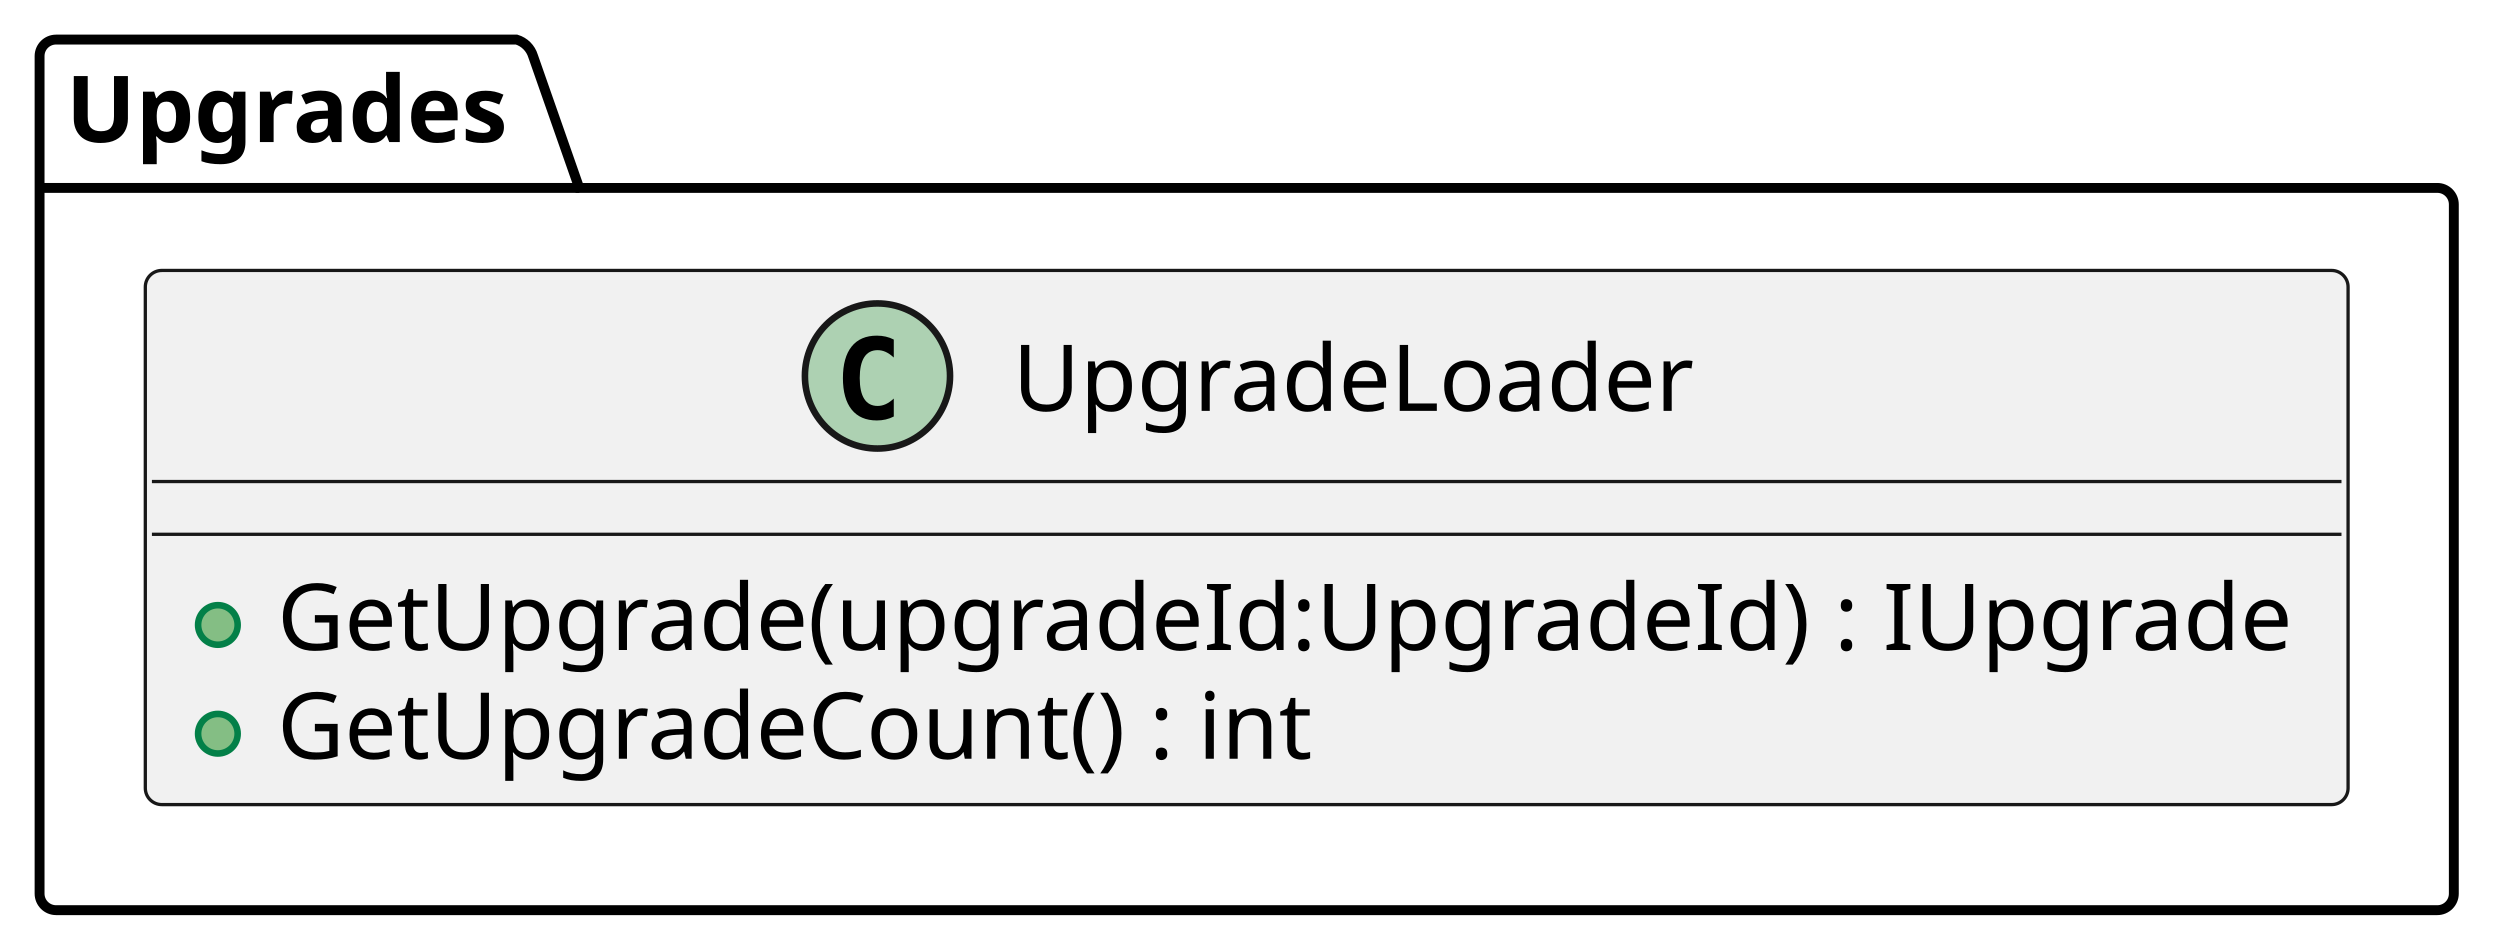
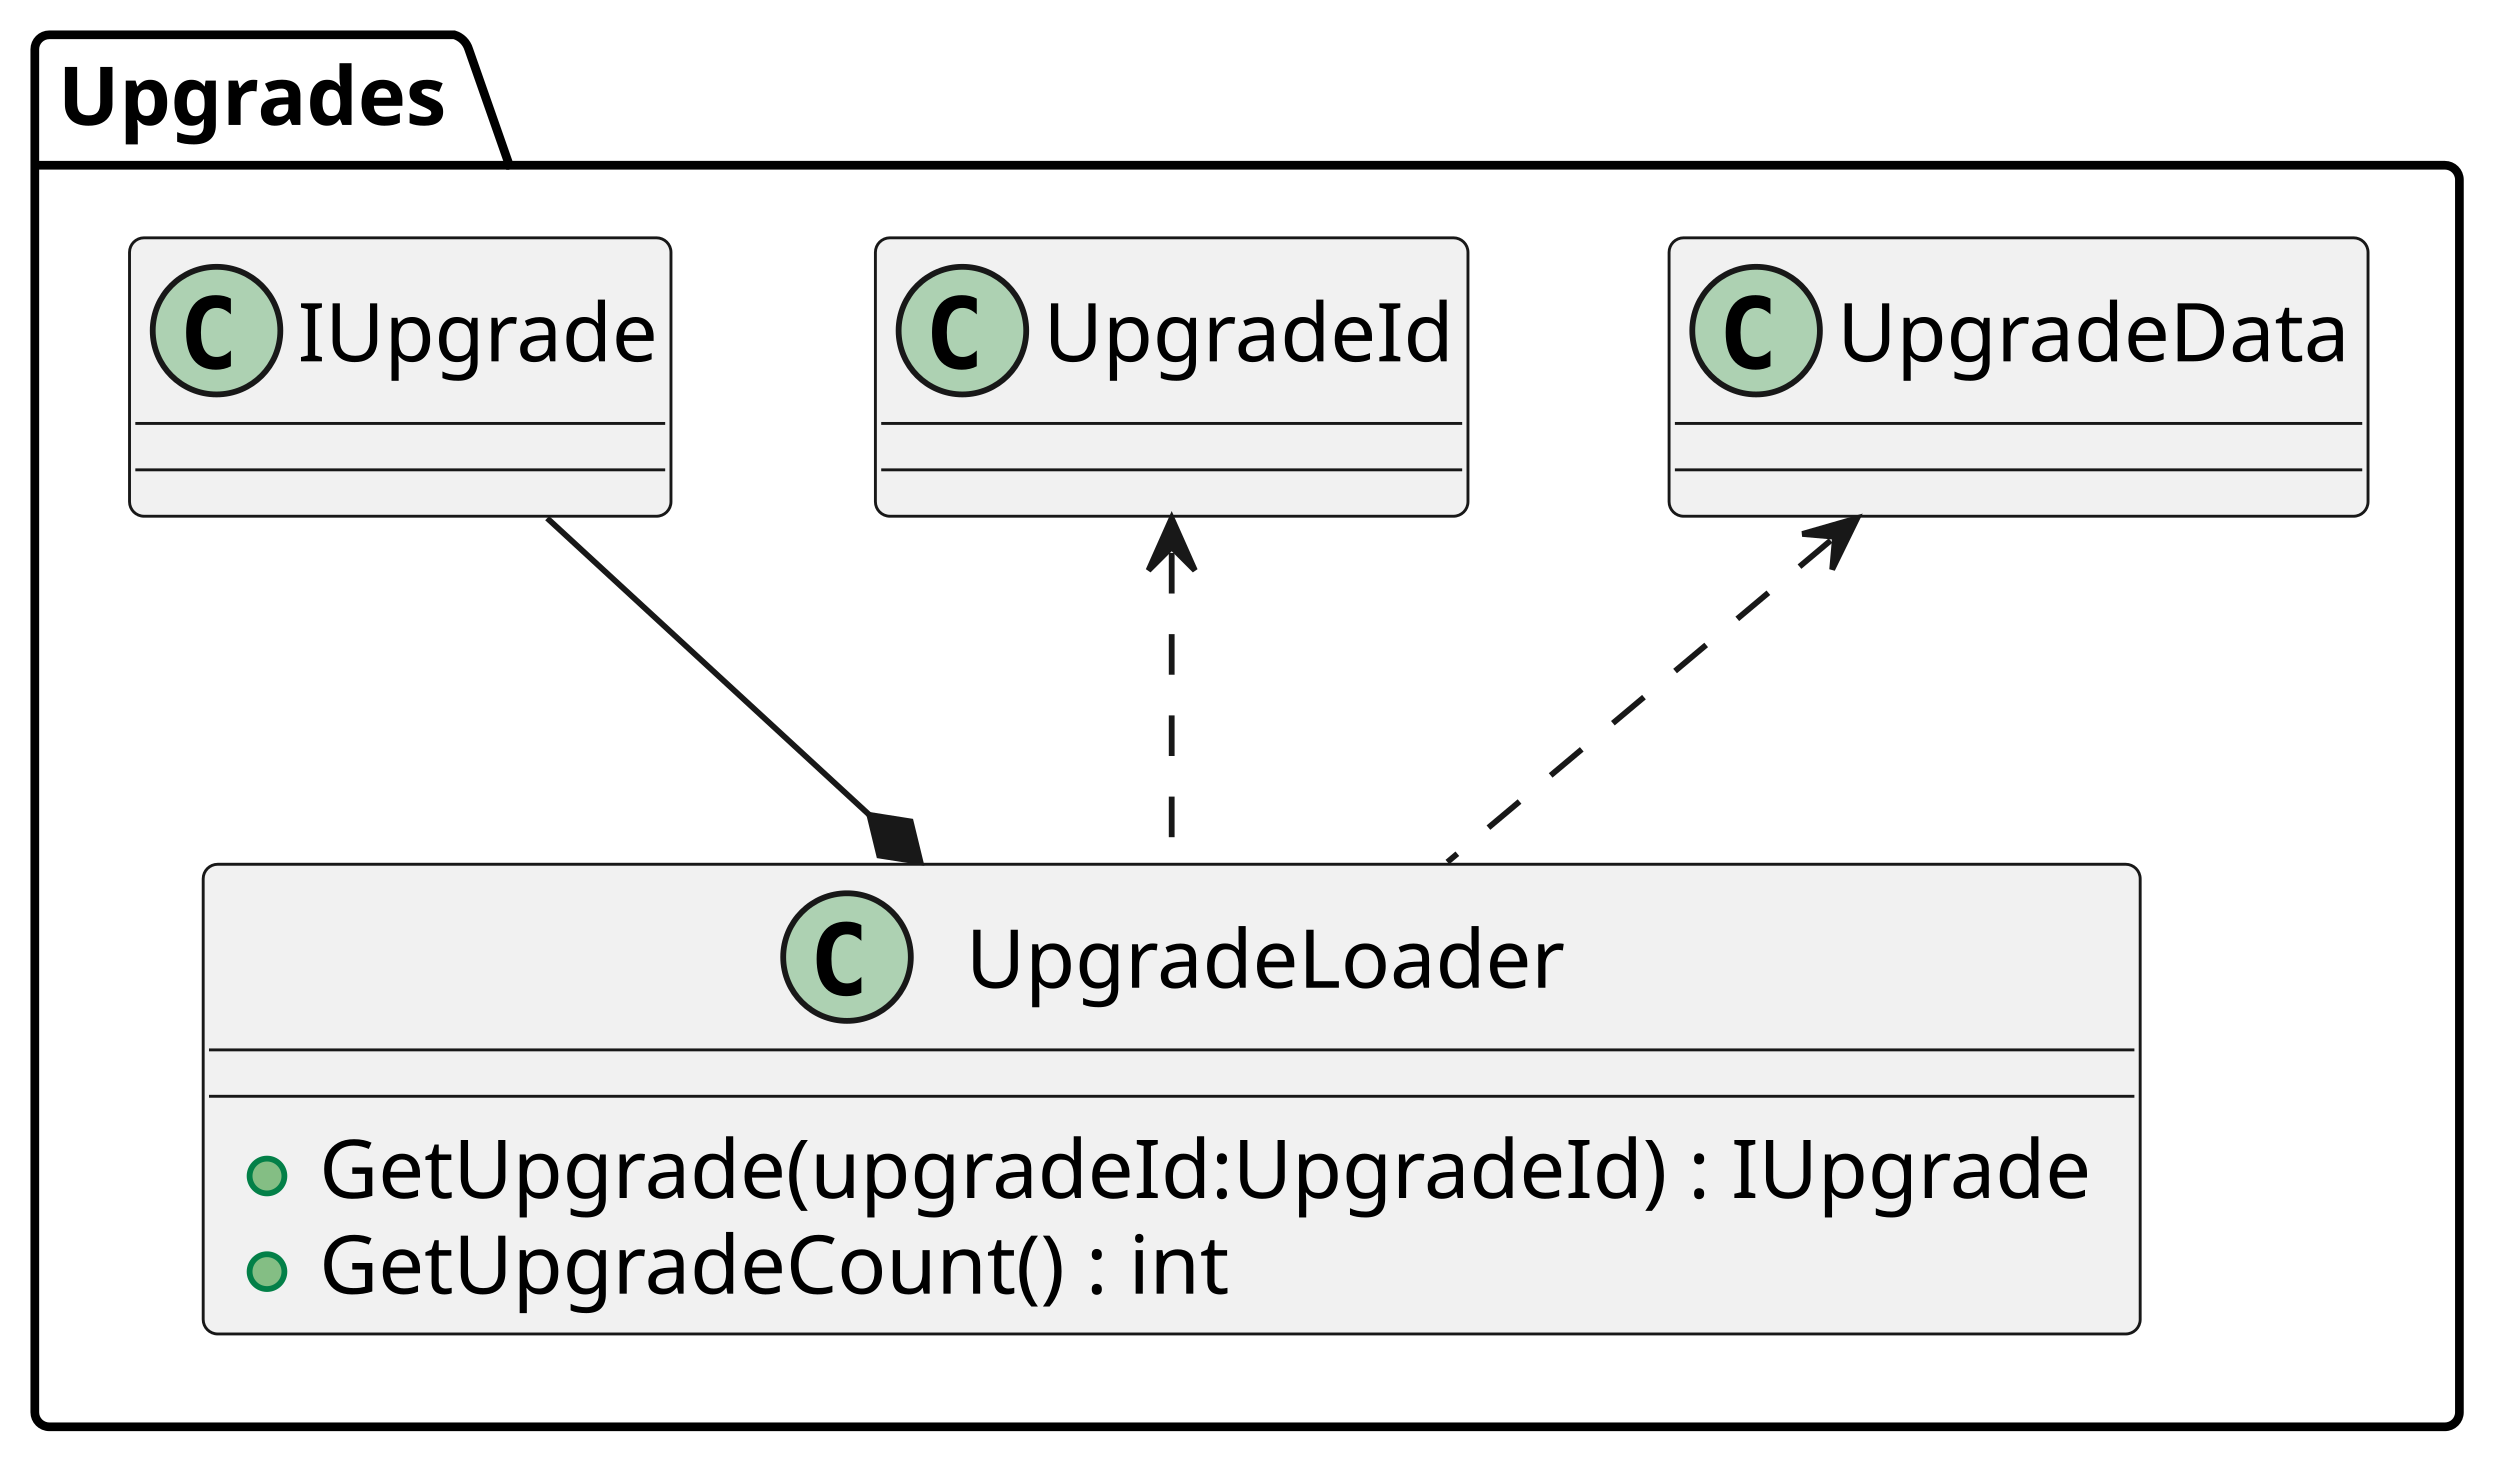
- <svg xmlns="http://www.w3.org/2000/svg" contentStyleType="text/css" height="144px" preserveAspectRatio="none" style="width:379px;height:144px;background:#FFFFFF;" version="1.1" viewBox="0 0 379 144" width="379px" zoomAndPan="magnify">
+ <svg xmlns="http://www.w3.org/2000/svg" contentStyleType="text/css" height="252px" preserveAspectRatio="none" style="width:431px;height:252px;background:#FFFFFF;" version="1.1" viewBox="0 0 431 252" width="431px" zoomAndPan="magnify">
  <defs />
  <g>
    <g id="cluster_Upgrades">
-       <path d="M8.5,6 L78.311,6 A3.75,3.75 0 0 1 80.811,8.5 L87.811,28.488 L369.5,28.488 A2.5,2.5 0 0 1 372,30.988 L372,135.48 A2.5,2.5 0 0 1 369.5,137.98 L8.5,137.98 A2.5,2.5 0 0 1 6,135.48 L6,8.5 A2.5,2.5 0 0 1 8.5,6 " fill="none" style="stroke:#000000;stroke-width:1.5;" />
+       <path d="M8.5,6 L78.311,6 A3.75,3.75 0 0 1 80.811,8.5 L87.811,28.488 L421.5,28.488 A2.5,2.5 0 0 1 424,30.988 L424,243.48 A2.5,2.5 0 0 1 421.5,245.98 L8.5,245.98 A2.5,2.5 0 0 1 6,243.48 L6,8.5 A2.5,2.5 0 0 1 8.5,6 " fill="none" style="stroke:#000000;stroke-width:1.5;" />
      <line style="stroke:#000000;stroke-width:1.5;" x1="6" x2="87.811" y1="28.488" y2="28.488" />
      <text fill="#000000" font-family="sans-serif" font-size="14" font-weight="bold" lengthAdjust="spacing" textLength="68.811" x="10" y="21.535">Upgrades</text>
    </g>
    <g id="elem_UpgradeLoader">
-       <rect codeLine="2" fill="#F1F1F1" height="80.977" id="UpgradeLoader" rx="2.5" ry="2.5" style="stroke:#181818;stroke-width:0.5;" width="333.938" x="22.03" y="41" />
-       <ellipse cx="133.025" cy="57" fill="#ADD1B2" rx="11" ry="11" style="stroke:#181818;stroke-width:1.0;" />
-       <path d="M135.498,63.143 Q134.917,63.442 134.278,63.591 Q133.639,63.741 132.933,63.741 Q130.427,63.741 129.107,62.089 Q127.787,60.437 127.787,57.316 Q127.787,54.187 129.107,52.535 Q130.427,50.883 132.933,50.883 Q133.639,50.883 134.286,51.032 Q134.934,51.182 135.498,51.48 L135.498,54.203 Q134.867,53.622 134.274,53.352 Q133.68,53.083 133.049,53.083 Q131.705,53.083 131.02,54.149 Q130.335,55.216 130.335,57.316 Q130.335,59.408 131.02,60.474 Q131.705,61.541 133.049,61.541 Q133.68,61.541 134.274,61.271 Q134.867,61.002 135.498,60.42 Z " fill="#000000" />
-       <text fill="#000000" font-family="sans-serif" font-size="14" lengthAdjust="spacing" textLength="103.448" x="153.525" y="62.291">UpgradeLoader</text>
-       <line style="stroke:#181818;stroke-width:0.5;" x1="23.03" x2="354.969" y1="73" y2="73" />
-       <line style="stroke:#181818;stroke-width:0.5;" x1="23.03" x2="354.969" y1="81" y2="81" />
-       <ellipse cx="33.03" cy="94.744" fill="#84BE84" rx="3" ry="3" style="stroke:#038048;stroke-width:1.0;" />
-       <text fill="#000000" font-family="sans-serif" font-size="14" lengthAdjust="spacing" textLength="307.938" x="42.03" y="98.535">GetUpgrade(upgradeId:UpgradeId) : IUpgrade</text>
-       <ellipse cx="33.03" cy="111.232" fill="#84BE84" rx="3" ry="3" style="stroke:#038048;stroke-width:1.0;" />
-       <text fill="#000000" font-family="sans-serif" font-size="14" lengthAdjust="spacing" textLength="161.731" x="42.03" y="115.023">GetUpgradeCount() : int</text>
+       <rect codeLine="2" fill="#F1F1F1" height="80.977" id="UpgradeLoader" rx="2.5" ry="2.5" style="stroke:#181818;stroke-width:0.5;" width="333.938" x="35.03" y="149" />
+       <ellipse cx="146.025" cy="165" fill="#ADD1B2" rx="11" ry="11" style="stroke:#181818;stroke-width:1.0;" />
+       <path d="M148.498,171.143 Q147.917,171.442 147.278,171.591 Q146.639,171.741 145.933,171.741 Q143.427,171.741 142.107,170.089 Q140.787,168.437 140.787,165.316 Q140.787,162.186 142.107,160.535 Q143.427,158.883 145.933,158.883 Q146.639,158.883 147.286,159.032 Q147.934,159.182 148.498,159.481 L148.498,162.203 Q147.867,161.622 147.274,161.352 Q146.68,161.083 146.049,161.083 Q144.705,161.083 144.02,162.149 Q143.335,163.216 143.335,165.316 Q143.335,167.408 144.02,168.474 Q144.705,169.541 146.049,169.541 Q146.68,169.541 147.274,169.271 Q147.867,169.001 148.498,168.42 Z " fill="#000000" />
+       <text fill="#000000" font-family="sans-serif" font-size="14" lengthAdjust="spacing" textLength="103.448" x="166.525" y="170.291">UpgradeLoader</text>
+       <line style="stroke:#181818;stroke-width:0.5;" x1="36.03" x2="367.969" y1="181" y2="181" />
+       <line style="stroke:#181818;stroke-width:0.5;" x1="36.03" x2="367.969" y1="189" y2="189" />
+       <ellipse cx="46.03" cy="202.744" fill="#84BE84" rx="3" ry="3" style="stroke:#038048;stroke-width:1.0;" />
+       <text fill="#000000" font-family="sans-serif" font-size="14" lengthAdjust="spacing" textLength="307.938" x="55.03" y="206.535">GetUpgrade(upgradeId:UpgradeId) : IUpgrade</text>
+       <ellipse cx="46.03" cy="219.232" fill="#84BE84" rx="3" ry="3" style="stroke:#038048;stroke-width:1.0;" />
+       <text fill="#000000" font-family="sans-serif" font-size="14" lengthAdjust="spacing" textLength="161.731" x="55.03" y="223.023">GetUpgradeCount() : int</text>
+     </g>
+     <g id="elem_IUpgrade">
+       <rect fill="#F1F1F1" height="48" id="IUpgrade" rx="2.5" ry="2.5" style="stroke:#181818;stroke-width:0.5;" width="93.346" x="22.33" y="41" />
+       <ellipse cx="37.33" cy="57" fill="#ADD1B2" rx="11" ry="11" style="stroke:#181818;stroke-width:1.0;" />
+       <path d="M39.803,63.143 Q39.222,63.442 38.583,63.591 Q37.944,63.741 37.238,63.741 Q34.731,63.741 33.411,62.089 Q32.092,60.437 32.092,57.316 Q32.092,54.187 33.411,52.535 Q34.731,50.883 37.238,50.883 Q37.944,50.883 38.591,51.032 Q39.239,51.182 39.803,51.48 L39.803,54.203 Q39.172,53.622 38.579,53.352 Q37.985,53.083 37.354,53.083 Q36.01,53.083 35.325,54.149 Q34.64,55.216 34.64,57.316 Q34.64,59.408 35.325,60.474 Q36.01,61.541 37.354,61.541 Q37.985,61.541 38.579,61.271 Q39.172,61.002 39.803,60.42 Z " fill="#000000" />
+       <text fill="#000000" font-family="sans-serif" font-size="14" lengthAdjust="spacing" textLength="61.346" x="51.33" y="62.291">IUpgrade</text>
+       <line style="stroke:#181818;stroke-width:0.5;" x1="23.33" x2="114.676" y1="73" y2="73" />
+       <line style="stroke:#181818;stroke-width:0.5;" x1="23.33" x2="114.676" y1="81" y2="81" />
+     </g>
+     <g id="elem_UpgradeId">
+       <rect fill="#F1F1F1" height="48" id="UpgradeId" rx="2.5" ry="2.5" style="stroke:#181818;stroke-width:0.5;" width="102.157" x="150.92" y="41" />
+       <ellipse cx="165.92" cy="57" fill="#ADD1B2" rx="11" ry="11" style="stroke:#181818;stroke-width:1.0;" />
+       <path d="M168.393,63.143 Q167.812,63.442 167.173,63.591 Q166.534,63.741 165.828,63.741 Q163.321,63.741 162.001,62.089 Q160.682,60.437 160.682,57.316 Q160.682,54.187 162.001,52.535 Q163.321,50.883 165.828,50.883 Q166.534,50.883 167.181,51.032 Q167.829,51.182 168.393,51.48 L168.393,54.203 Q167.762,53.622 167.169,53.352 Q166.575,53.083 165.944,53.083 Q164.6,53.083 163.915,54.149 Q163.23,55.216 163.23,57.316 Q163.23,59.408 163.915,60.474 Q164.6,61.541 165.944,61.541 Q166.575,61.541 167.169,61.271 Q167.762,61.002 168.393,60.42 Z " fill="#000000" />
+       <text fill="#000000" font-family="sans-serif" font-size="14" lengthAdjust="spacing" textLength="70.157" x="179.92" y="62.291">UpgradeId</text>
+       <line style="stroke:#181818;stroke-width:0.5;" x1="151.92" x2="252.077" y1="73" y2="73" />
+       <line style="stroke:#181818;stroke-width:0.5;" x1="151.92" x2="252.077" y1="81" y2="81" />
+     </g>
+     <g id="elem_UpgradeData">
+       <rect fill="#F1F1F1" height="48" id="UpgradeData" rx="2.5" ry="2.5" style="stroke:#181818;stroke-width:0.5;" width="120.498" x="287.75" y="41" />
+       <ellipse cx="302.75" cy="57" fill="#ADD1B2" rx="11" ry="11" style="stroke:#181818;stroke-width:1.0;" />
+       <path d="M305.223,63.143 Q304.642,63.442 304.003,63.591 Q303.364,63.741 302.658,63.741 Q300.151,63.741 298.832,62.089 Q297.512,60.437 297.512,57.316 Q297.512,54.187 298.832,52.535 Q300.151,50.883 302.658,50.883 Q303.364,50.883 304.011,51.032 Q304.659,51.182 305.223,51.48 L305.223,54.203 Q304.592,53.622 303.999,53.352 Q303.405,53.083 302.774,53.083 Q301.43,53.083 300.745,54.149 Q300.06,55.216 300.06,57.316 Q300.06,59.408 300.745,60.474 Q301.43,61.541 302.774,61.541 Q303.405,61.541 303.999,61.271 Q304.592,61.002 305.223,60.42 Z " fill="#000000" />
+       <text fill="#000000" font-family="sans-serif" font-size="14" lengthAdjust="spacing" textLength="88.498" x="316.75" y="62.291">UpgradeData</text>
+       <line style="stroke:#181818;stroke-width:0.5;" x1="288.75" x2="407.248" y1="73" y2="73" />
+       <line style="stroke:#181818;stroke-width:0.5;" x1="288.75" x2="407.248" y1="81" y2="81" />
+     </g>
+     <g id="link_IUpgrade_UpgradeLoader">
+       <path codeLine="7" d="M94.33,89.33 C112.49,106.06 128.584,120.88 149.874,140.49 " fill="none" id="IUpgrade-to-UpgradeLoader" style="stroke:#181818;stroke-width:1.0;" />
+       <polygon fill="#181818" points="158.7,148.62,156.997,141.613,149.874,140.49,151.577,147.497,158.7,148.62" style="stroke:#181818;stroke-width:1.0;" />
+     </g>
+     <g id="link_UpgradeId_UpgradeLoader">
+       <path codeLine="8" d="M202,95.33 C202,112.13 202,129.2 202,148.86 " fill="none" id="UpgradeId-backto-UpgradeLoader" style="stroke:#181818;stroke-width:1.0;stroke-dasharray:7.0,7.0;" />
+       <polygon fill="#181818" points="202,89.33,198,98.33,202,94.33,206,98.33,202,89.33" style="stroke:#181818;stroke-width:1.0;" />
+     </g>
+     <g id="link_UpgradeData_UpgradeLoader">
+       <path codeLine="9" d="M315.594,93.188 C295.664,109.918 272.9,129.01 249.53,148.62 " fill="none" id="UpgradeData-backto-UpgradeLoader" style="stroke:#181818;stroke-width:1.0;stroke-dasharray:7.0,7.0;" />
+       <polygon fill="#181818" points="320.19,89.33,310.725,92.053,316.36,92.545,315.868,98.18,320.19,89.33" style="stroke:#181818;stroke-width:1.0;" />
    </g>
  </g>
</svg>
